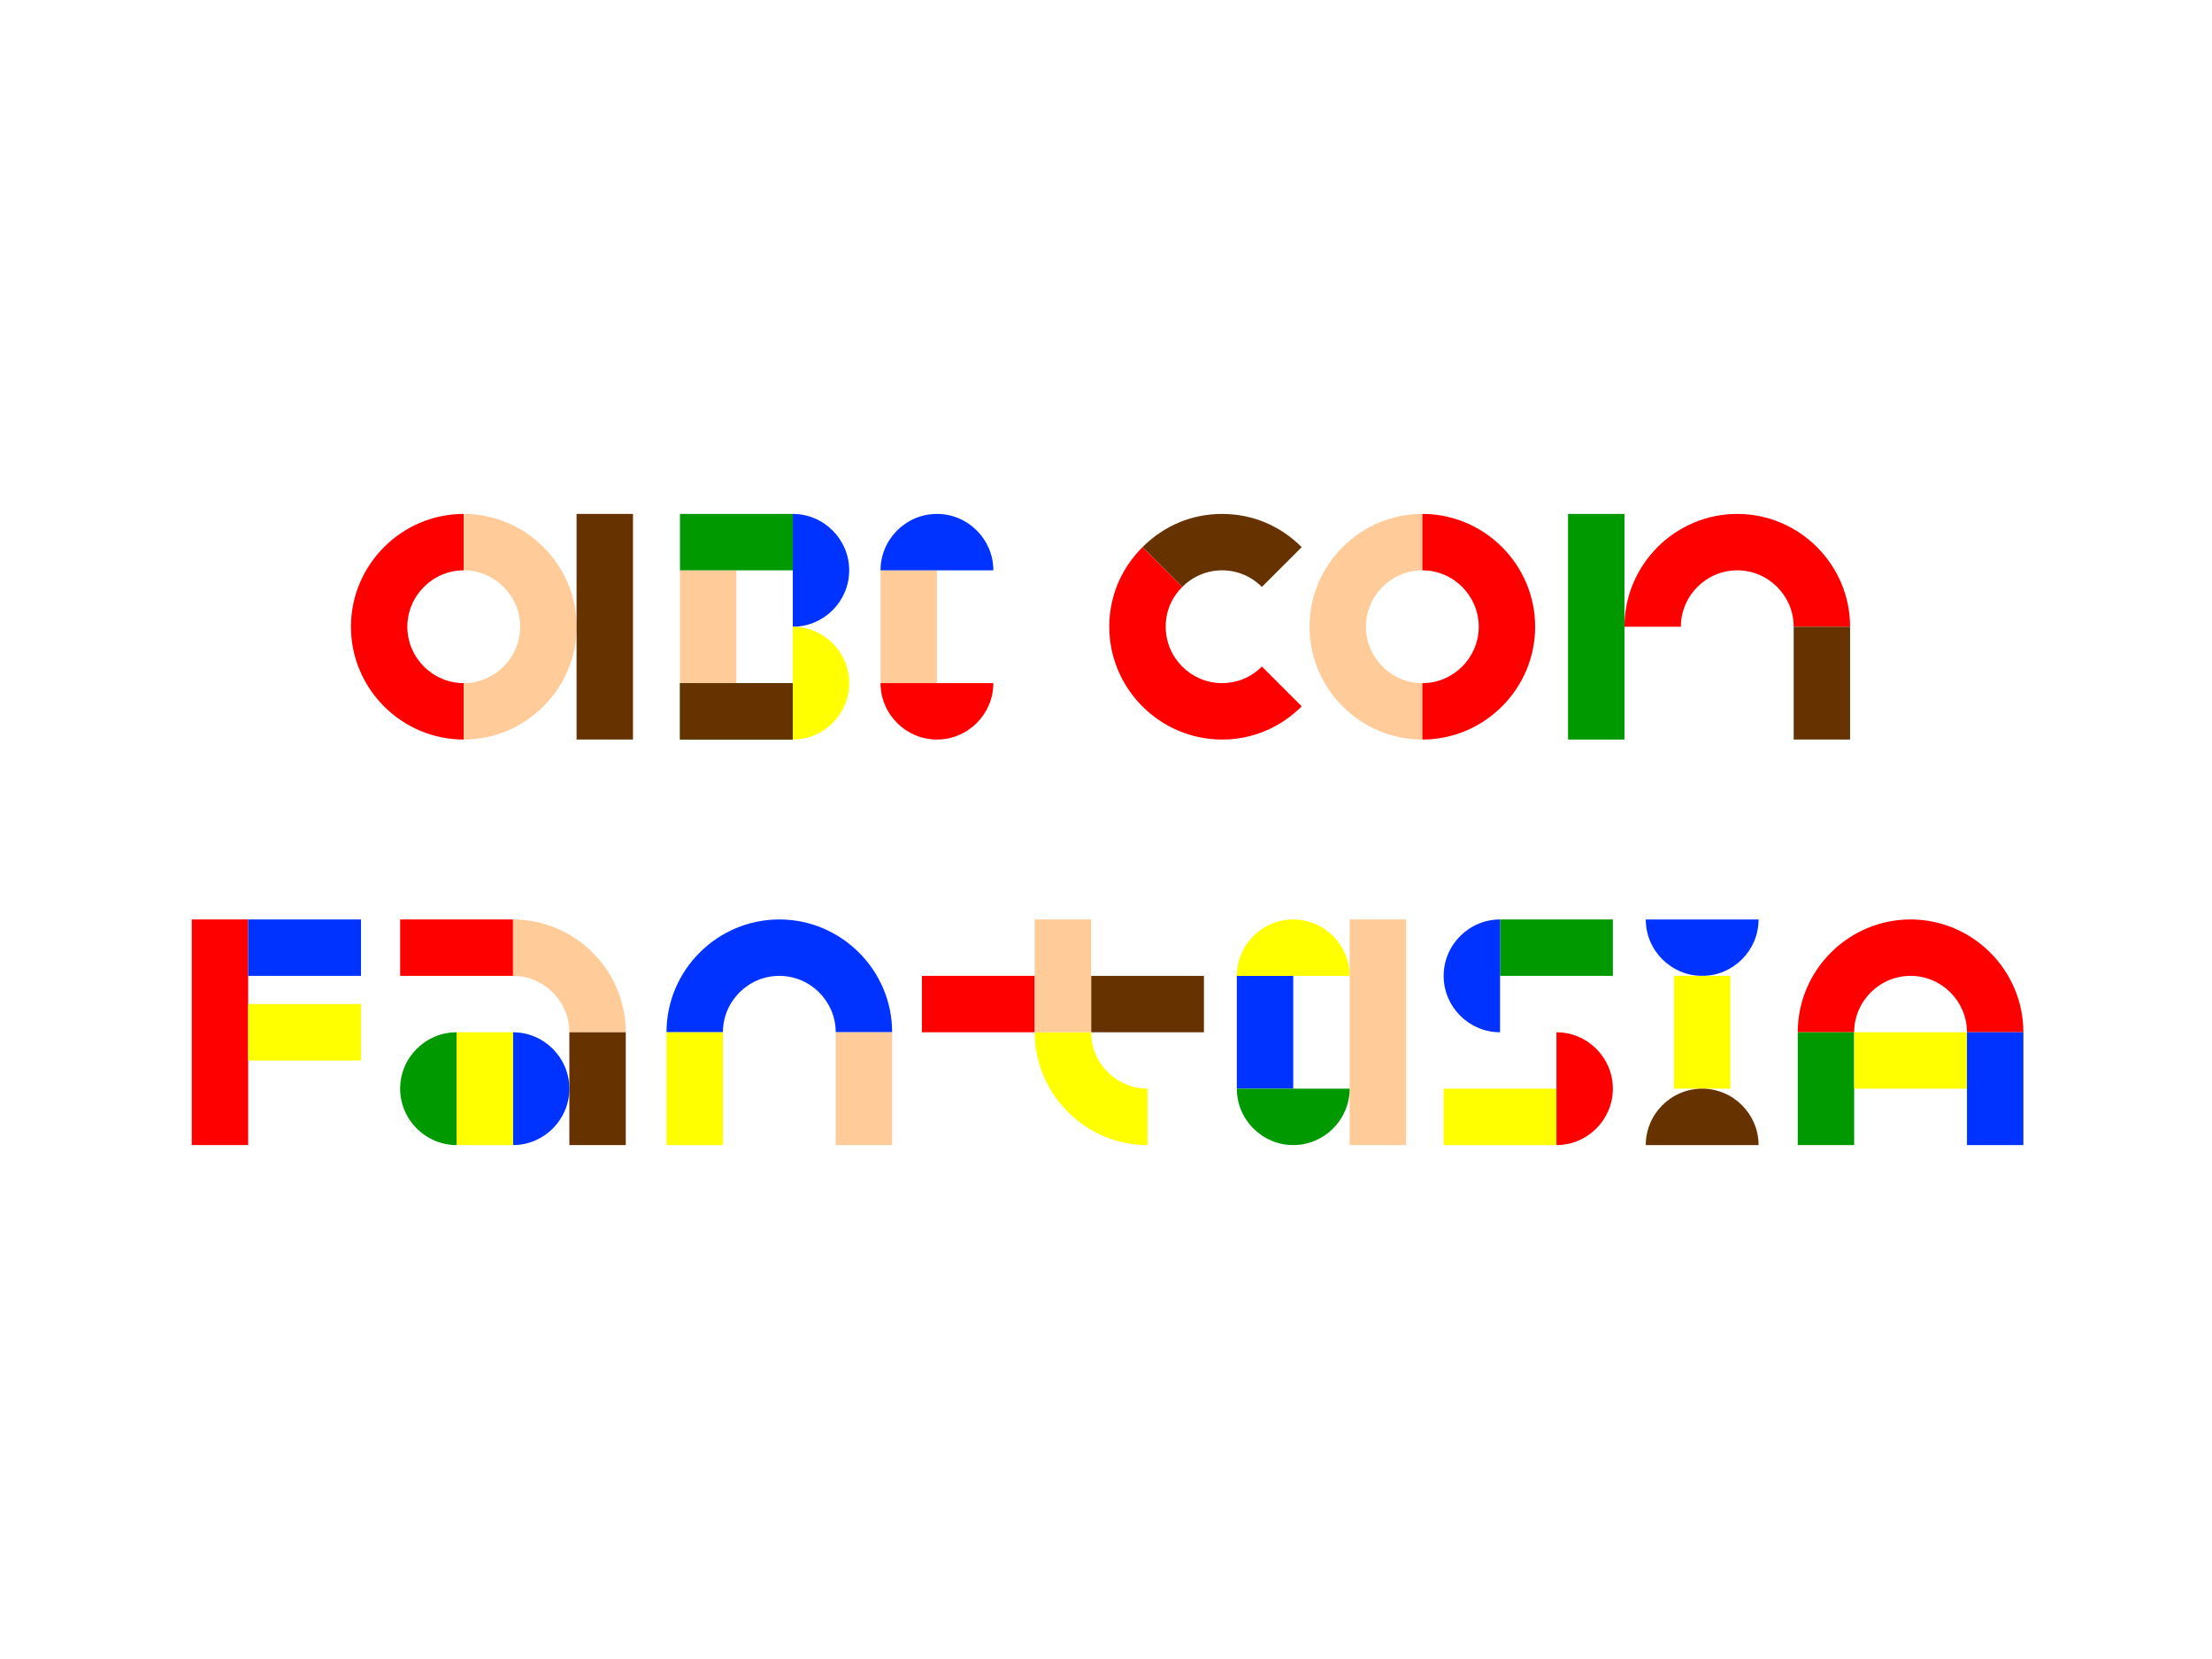
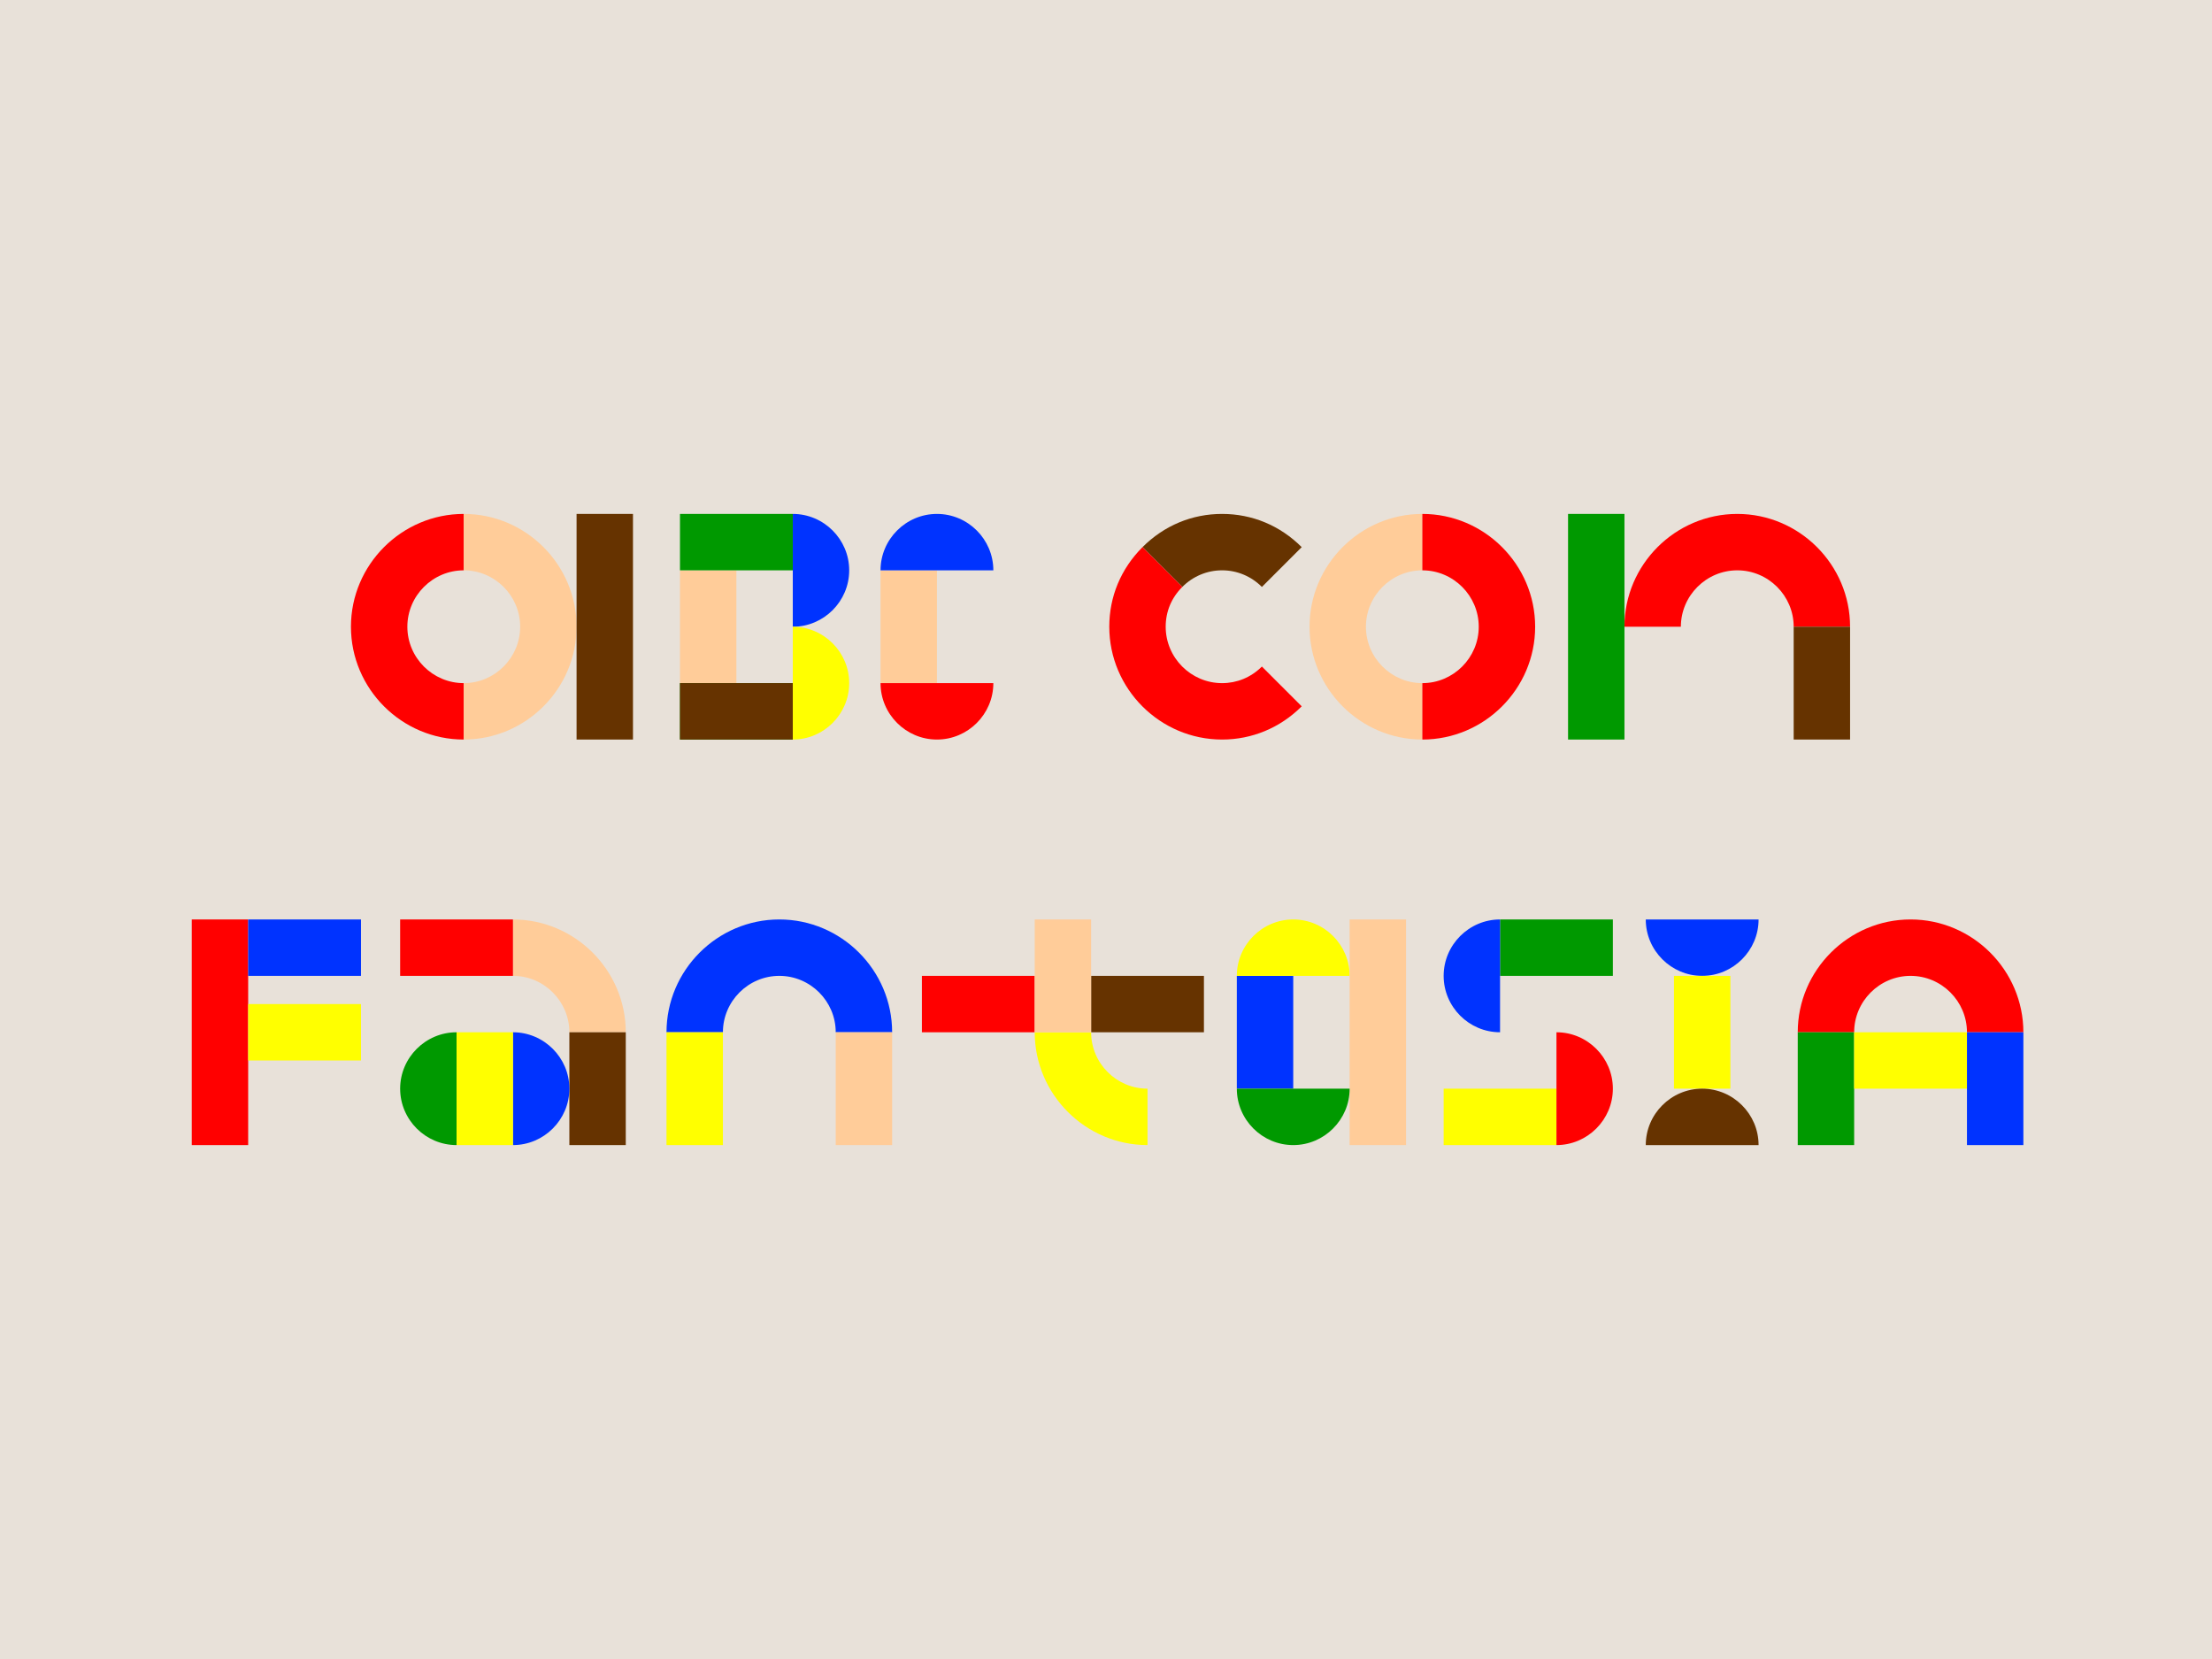
<svg xmlns="http://www.w3.org/2000/svg" version="1.1" id="svg1" width="1600" height="1200" viewBox="0 0 1600 1200">
  <defs id="defs1" />
  <g id="g1">
-     <path id="path1" d="M 0,9000 V 0 H 12000 V 9000 H 0" style="fill:#ffffff;fill-opacity:1;fill-rule:nonzero;stroke:none" transform="matrix(0.1333333,0,0,-0.1333333,0,1200)" />
+     <path id="path1" d="M 0,9000 V 0 H 12000 V 9000 H 0" style="fill:#e8e1d9;fill-opacity:1;fill-rule:nonzero;stroke:none" transform="matrix(0.1333333,0,0,-0.1333333,0,1200)" />
    <path id="path2" d="m 2515.88,4988 v 306 c -168.3,0 -306,137.7 -306,306 0,168.3 137.7,306 306,306 v 306 c -336.6,0 -612,-275.4 -612,-612 0,-336.6 275.4,-612 612,-612" style="fill:#ff0000;fill-opacity:1;fill-rule:nonzero;stroke:none" transform="matrix(0.1333333,0,0,-0.1333333,0,1200)" />
    <path id="path3" d="m 2515.88,4988 c 336.6,0 612,275.4 612,612 0,336.6 -275.4,612 -612,612 v -306 c 168.3,0 306,-137.7 306,-306 0,-168.3 -137.7,-306 -306,-306" style="fill:#ffcc99;fill-opacity:1;fill-rule:nonzero;stroke:none" transform="matrix(0.1333333,0,0,-0.1333333,0,1200)" />
    <path id="path4" d="m 3127.88,4988 h 306 v 1224 h -306 z" style="fill:#663300;fill-opacity:1;fill-rule:nonzero;stroke:none" transform="matrix(0.1333333,0,0,-0.1333333,0,1200)" />
    <path id="path5" d="m 4300.86,5600 c 168.3,0 306,137.7 306,306 0,168.3 -137.7,306 -306,306" style="fill:#0033ff;fill-opacity:1;fill-rule:nonzero;stroke:none" transform="matrix(0.1333333,0,0,-0.1333333,0,1200)" />
    <path id="path6" d="m 4300.86,4988 c 168.3,0 306,137.7 306,306 0,168.3 -137.7,306 -306,306" style="fill:#ffff00;fill-opacity:1;fill-rule:nonzero;stroke:none" transform="matrix(0.1333333,0,0,-0.1333333,0,1200)" />
    <path id="path7" d="m 3688.86,5294 h 306 v 612 h -306 z" style="fill:#ffcc99;fill-opacity:1;fill-rule:nonzero;stroke:none" transform="matrix(0.1333333,0,0,-0.1333333,0,1200)" />
    <path id="path8" d="m 3688.86,5906 h 612 v 306 h -612 z m 0,-918 h 612 v 306 h -612 z" style="fill:#009900;fill-opacity:1;fill-rule:nonzero;stroke:none" transform="matrix(0.1333333,0,0,-0.1333333,0,1200)" />
    <path id="path9" d="m 3688.86,4988 h 612 v 306 h -612 z" style="fill:#663300;fill-opacity:1;fill-rule:nonzero;stroke:none" transform="matrix(0.1333333,0,0,-0.1333333,0,1200)" />
    <path id="path10" d="m 4776.84,5294 h 306 v 612 h -306 z" style="fill:#ffcc99;fill-opacity:1;fill-rule:nonzero;stroke:none" transform="matrix(0.1333333,0,0,-0.1333333,0,1200)" />
    <path id="path11" d="m 4776.84,5906 h 612 c 0,168.3 -137.7,306 -306,306 -168.3,0 -306,-137.7 -306,-306" style="fill:#0033ff;fill-opacity:1;fill-rule:nonzero;stroke:none" transform="matrix(0.1333333,0,0,-0.1333333,0,1200)" />
    <path id="path12" d="m 5082.84,4988 c 168.3,0 306,137.7 306,306 h -612 c 0,-168.3 137.7,-306 306,-306" style="fill:#ff0000;fill-opacity:1;fill-rule:nonzero;stroke:none" transform="matrix(0.1333333,0,0,-0.1333333,0,1200)" />
    <path id="path13" d="m 6413.92,5815.9 c 57.8,57.8 134.3,90.1 215.9,90.1 81.6,0 158.1,-32.3 215.9,-90.1 l 215.9,215.9 c -117.3,117.3 -268.6,180.2 -431.8,180.2 -163.2,0 -314.5,-62.9 -431.8,-180.2" style="fill:#663300;fill-opacity:1;fill-rule:nonzero;stroke:none" transform="matrix(0.1333333,0,0,-0.1333333,0,1200)" />
    <path id="path14" d="m 6629.82,4988 c 161.5,0 314.5,62.9 431.8,180.2 l -215.9,215.9 c -59.5,-59.5 -136,-90.1 -215.9,-90.1 -168.3,0 -306,137.7 -306,306 0,81.6 30.6,156.4 90.1,215.9 l -215.9,215.9 c -117.3,-117.3 -180.2,-268.6 -180.2,-431.8 0,-336.6 275.4,-612 612,-612" style="fill:#ff0000;fill-opacity:1;fill-rule:nonzero;stroke:none" transform="matrix(0.1333333,0,0,-0.1333333,0,1200)" />
    <path id="path15" d="m 7716.14,4988 v 306 c -168.3,0 -306,137.7 -306,306 0,168.3 137.7,306 306,306 v 306 c -336.6,0 -612,-275.4 -612,-612 0,-336.6 275.4,-612 612,-612" style="fill:#ffcc99;fill-opacity:1;fill-rule:nonzero;stroke:none" transform="matrix(0.1333333,0,0,-0.1333333,0,1200)" />
    <path id="path16" d="m 7716.14,4988 c 336.6,0 612,275.4 612,612 0,336.6 -275.4,612 -612,612 v -306 c 168.3,0 306,-137.7 306,-306 0,-168.3 -137.7,-306 -306,-306" style="fill:#ff0000;fill-opacity:1;fill-rule:nonzero;stroke:none" transform="matrix(0.1333333,0,0,-0.1333333,0,1200)" />
    <path id="path17" d="m 8812.63,5600 h 306 c 0,168.3 137.7,306 306,306 168.3,0 306,-137.7 306,-306 h 305.97 c 0,336.6 -275.37,612 -611.97,612 -336.6,0 -612,-275.4 -612,-612" style="fill:#ff0000;fill-opacity:1;fill-rule:nonzero;stroke:none" transform="matrix(0.1333333,0,0,-0.1333333,0,1200)" />
    <path id="path18" d="m 8506.63,4988 h 306 v 1224 h -306 z" style="fill:#009900;fill-opacity:1;fill-rule:nonzero;stroke:none" transform="matrix(0.1333333,0,0,-0.1333333,0,1200)" />
    <path id="path19" d="m 9730.63,4988 h 305.973 v 612 H 9730.63 Z" style="fill:#663300;fill-opacity:1;fill-rule:nonzero;stroke:none" transform="matrix(0.1333333,0,0,-0.1333333,0,1200)" />
    <path id="path20" d="m 1040.31,2788 h 306 v 1224 h -306 z" style="fill:#ff0000;fill-opacity:1;fill-rule:nonzero;stroke:none" transform="matrix(0.1333333,0,0,-0.1333333,0,1200)" />
    <path id="path21" d="m 1346.31,3706 h 612 v 306 h -612 z" style="fill:#0033ff;fill-opacity:1;fill-rule:nonzero;stroke:none" transform="matrix(0.1333333,0,0,-0.1333333,0,1200)" />
    <path id="path22" d="m 1346.31,3247 h 612 v 306 h -612 z" style="fill:#ffff00;fill-opacity:1;fill-rule:nonzero;stroke:none" transform="matrix(0.1333333,0,0,-0.1333333,0,1200)" />
    <path id="path23" d="m 3088.79,3400 h 306 c 0,336.6 -275.4,612 -612,612 v -306 c 168.3,0 306,-137.7 306,-306" style="fill:#ffcc99;fill-opacity:1;fill-rule:nonzero;stroke:none" transform="matrix(0.1333333,0,0,-0.1333333,0,1200)" />
    <path id="path24" d="m 3088.79,2788 h 306 v 612 h -306 z" style="fill:#663300;fill-opacity:1;fill-rule:nonzero;stroke:none" transform="matrix(0.1333333,0,0,-0.1333333,0,1200)" />
    <path id="path25" d="m 2170.79,3706 h 612 v 306 h -612 z" style="fill:#ff0000;fill-opacity:1;fill-rule:nonzero;stroke:none" transform="matrix(0.1333333,0,0,-0.1333333,0,1200)" />
    <path id="path26" d="m 2782.79,2788 c 168.3,0 306,137.7 306,306 0,168.3 -137.7,306 -306,306" style="fill:#0033ff;fill-opacity:1;fill-rule:nonzero;stroke:none" transform="matrix(0.1333333,0,0,-0.1333333,0,1200)" />
    <path id="path27" d="m 2476.79,2788 h 306 v 612 h -306 z" style="fill:#ffff00;fill-opacity:1;fill-rule:nonzero;stroke:none" transform="matrix(0.1333333,0,0,-0.1333333,0,1200)" />
    <path id="path28" d="m 2476.79,2788 v 612 c -168.3,0 -306,-137.7 -306,-306 0,-168.3 137.7,-306 306,-306" style="fill:#009900;fill-opacity:1;fill-rule:nonzero;stroke:none" transform="matrix(0.1333333,0,0,-0.1333333,0,1200)" />
    <path id="path29" d="m 3615.78,3400 h 306 c 0,168.3 137.7,306 306,306 168.3,0 306,-137.7 306,-306 h 306 c 0,336.6 -275.4,612 -612,612 -336.6,0 -612,-275.4 -612,-612" style="fill:#0033ff;fill-opacity:1;fill-rule:nonzero;stroke:none" transform="matrix(0.1333333,0,0,-0.1333333,0,1200)" />
    <path id="path30" d="m 3615.78,2788 h 306 v 612 h -306 z" style="fill:#ffff00;fill-opacity:1;fill-rule:nonzero;stroke:none" transform="matrix(0.1333333,0,0,-0.1333333,0,1200)" />
    <path id="path31" d="m 4533.78,2788 h 306 v 612 h -306 z" style="fill:#ffcc99;fill-opacity:1;fill-rule:nonzero;stroke:none" transform="matrix(0.1333333,0,0,-0.1333333,0,1200)" />
    <path id="path32" d="m 5001.26,3400 h 612 v 306 h -612 z" style="fill:#ff0000;fill-opacity:1;fill-rule:nonzero;stroke:none" transform="matrix(0.1333333,0,0,-0.1333333,0,1200)" />
    <path id="path33" d="m 5919.26,3400 h 612 v 306 h -612 z" style="fill:#663300;fill-opacity:1;fill-rule:nonzero;stroke:none" transform="matrix(0.1333333,0,0,-0.1333333,0,1200)" />
    <path id="path34" d="m 6225.26,2788 v 306 c -168.3,0 -306,137.7 -306,306 h -306 c 0,-336.6 275.4,-612 612,-612" style="fill:#ffff00;fill-opacity:1;fill-rule:nonzero;stroke:none" transform="matrix(0.1333333,0,0,-0.1333333,0,1200)" />
    <path id="path35" d="m 5613.26,3400 h 306 v 612 h -306 z" style="fill:#ffcc99;fill-opacity:1;fill-rule:nonzero;stroke:none" transform="matrix(0.1333333,0,0,-0.1333333,0,1200)" />
    <path id="path36" d="m 6709.73,3094 h 306 v 612 h -306 z" style="fill:#0033ff;fill-opacity:1;fill-rule:nonzero;stroke:none" transform="matrix(0.1333333,0,0,-0.1333333,0,1200)" />
    <path id="path37" d="m 6709.73,3706 h 612 c 0,168.3 -137.7,306 -306,306 -168.3,0 -306,-137.7 -306,-306" style="fill:#ffff00;fill-opacity:1;fill-rule:nonzero;stroke:none" transform="matrix(0.1333333,0,0,-0.1333333,0,1200)" />
    <path id="path38" d="m 7321.73,2788 h 306 v 1224 h -306 z" style="fill:#ffcc99;fill-opacity:1;fill-rule:nonzero;stroke:none" transform="matrix(0.1333333,0,0,-0.1333333,0,1200)" />
    <path id="path39" d="m 7015.73,2788 c 168.3,0 306,137.7 306,306 h -612 c 0,-168.3 137.7,-306 306,-306" style="fill:#009900;fill-opacity:1;fill-rule:nonzero;stroke:none" transform="matrix(0.1333333,0,0,-0.1333333,0,1200)" />
    <path id="path40" d="m 8137.73,3706 h 612 v 306 h -612 z" style="fill:#009900;fill-opacity:1;fill-rule:nonzero;stroke:none" transform="matrix(0.1333333,0,0,-0.1333333,0,1200)" />
    <path id="path41" d="m 8137.73,3400 v 612 c -168.3,0 -306,-137.7 -306,-306 0,-168.3 137.7,-306 306,-306" style="fill:#0033ff;fill-opacity:1;fill-rule:nonzero;stroke:none" transform="matrix(0.1333333,0,0,-0.1333333,0,1200)" />
    <path id="path42" d="m 7831.73,2788 h 612 v 306 h -612 z" style="fill:#ffff00;fill-opacity:1;fill-rule:nonzero;stroke:none" transform="matrix(0.1333333,0,0,-0.1333333,0,1200)" />
    <path id="path43" d="m 8443.73,2788 c 168.3,0 306,137.7 306,306 0,168.3 -137.7,306 -306,306" style="fill:#ff0000;fill-opacity:1;fill-rule:nonzero;stroke:none" transform="matrix(0.1333333,0,0,-0.1333333,0,1200)" />
    <path id="path44" d="m 9234.21,3706 c 168.3,0 306,137.7 306,306 h -612 c 0,-168.3 137.7,-306 306,-306" style="fill:#0033ff;fill-opacity:1;fill-rule:nonzero;stroke:none" transform="matrix(0.1333333,0,0,-0.1333333,0,1200)" />
    <path id="path45" d="m 9081.21,3094 h 306 v 612 h -306 z" style="fill:#ffff00;fill-opacity:1;fill-rule:nonzero;stroke:none" transform="matrix(0.1333333,0,0,-0.1333333,0,1200)" />
    <path id="path46" d="m 8928.21,2788 h 612 c 0,168.3 -137.7,306 -306,306 -168.3,0 -306,-137.7 -306,-306" style="fill:#663300;fill-opacity:1;fill-rule:nonzero;stroke:none" transform="matrix(0.1333333,0,0,-0.1333333,0,1200)" />
    <path id="path47" d="m 9752.7,3400 h 306 c 0,168.3 137.7,306 306,306 168.3,0 306,-137.7 306,-306 h 306 c 0,336.6 -275.4,612 -612,612 -336.6,0 -612,-275.4 -612,-612" style="fill:#ff0000;fill-opacity:1;fill-rule:nonzero;stroke:none" transform="matrix(0.1333333,0,0,-0.1333333,0,1200)" />
    <path id="path48" d="m 9752.7,2788 h 306 v 612 h -306 z" style="fill:#009900;fill-opacity:1;fill-rule:nonzero;stroke:none" transform="matrix(0.1333333,0,0,-0.1333333,0,1200)" />
    <path id="path49" d="m 10058.7,3094 h 612 v 306 h -612 z" style="fill:#ffff00;fill-opacity:1;fill-rule:nonzero;stroke:none" transform="matrix(0.1333333,0,0,-0.1333333,0,1200)" />
    <path id="path50" d="m 10670.7,2788 h 306 v 612 h -306 z" style="fill:#0033ff;fill-opacity:1;fill-rule:nonzero;stroke:none" transform="matrix(0.1333333,0,0,-0.1333333,0,1200)" />
  </g>
</svg>
